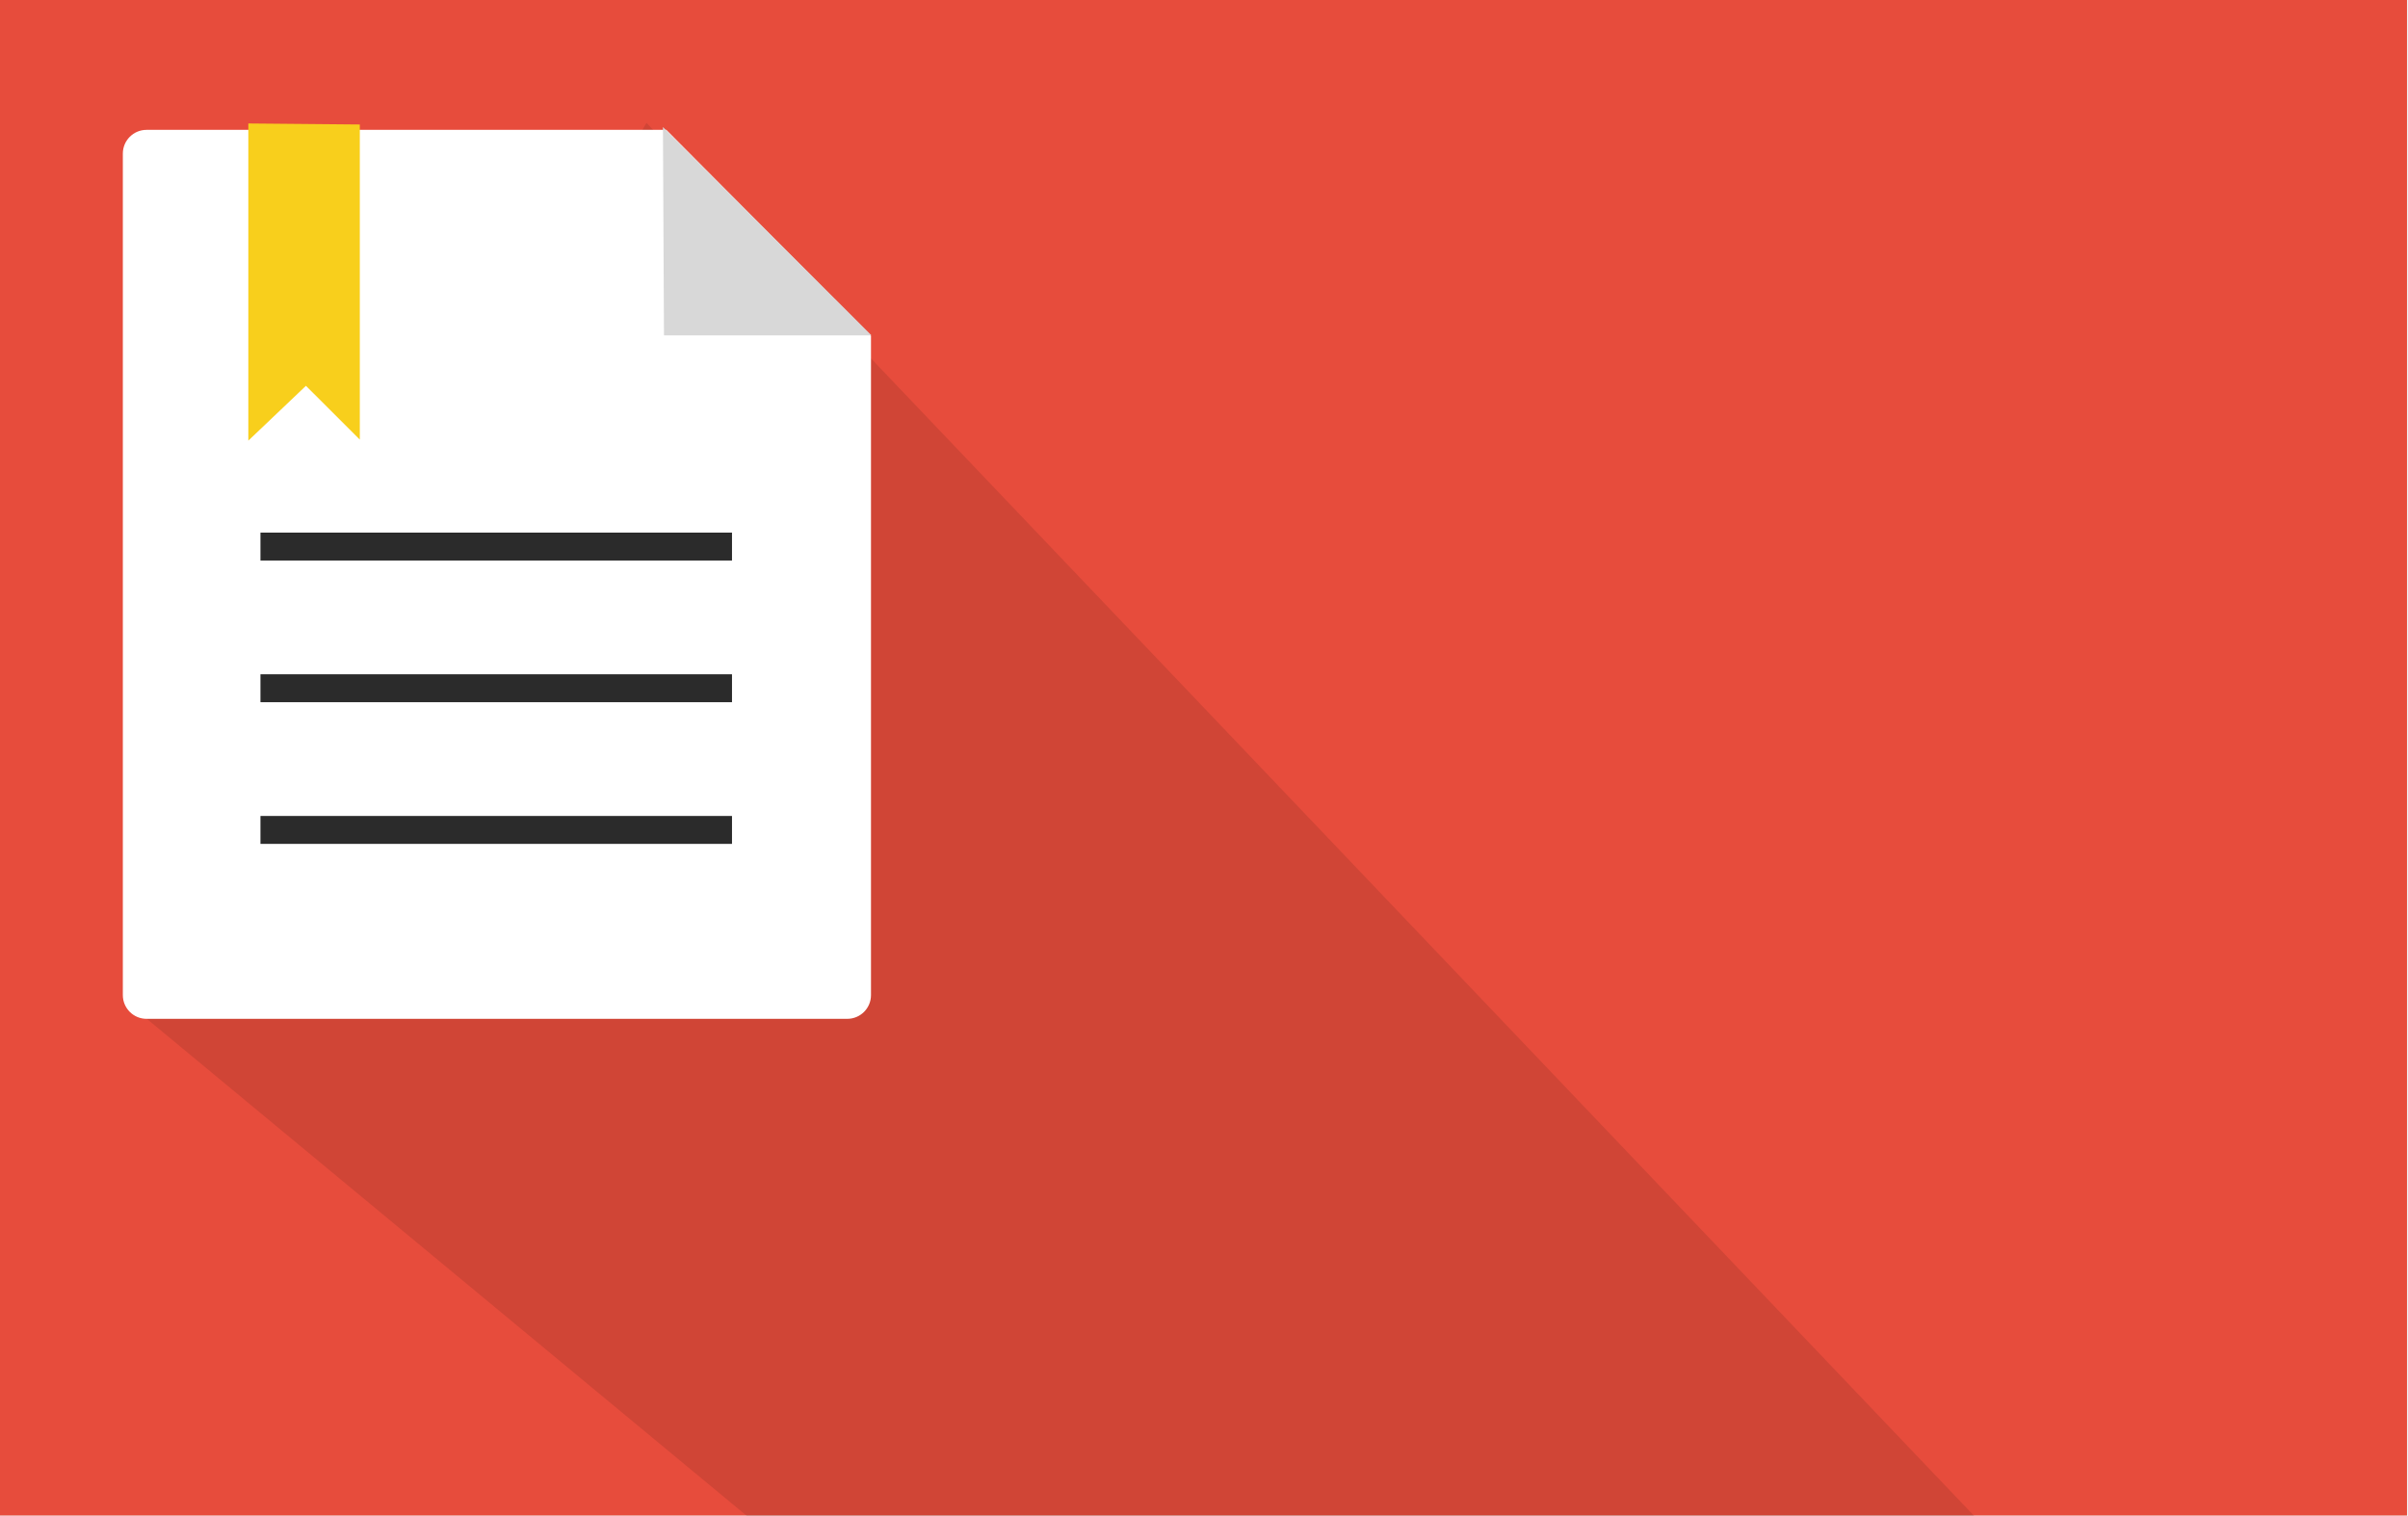
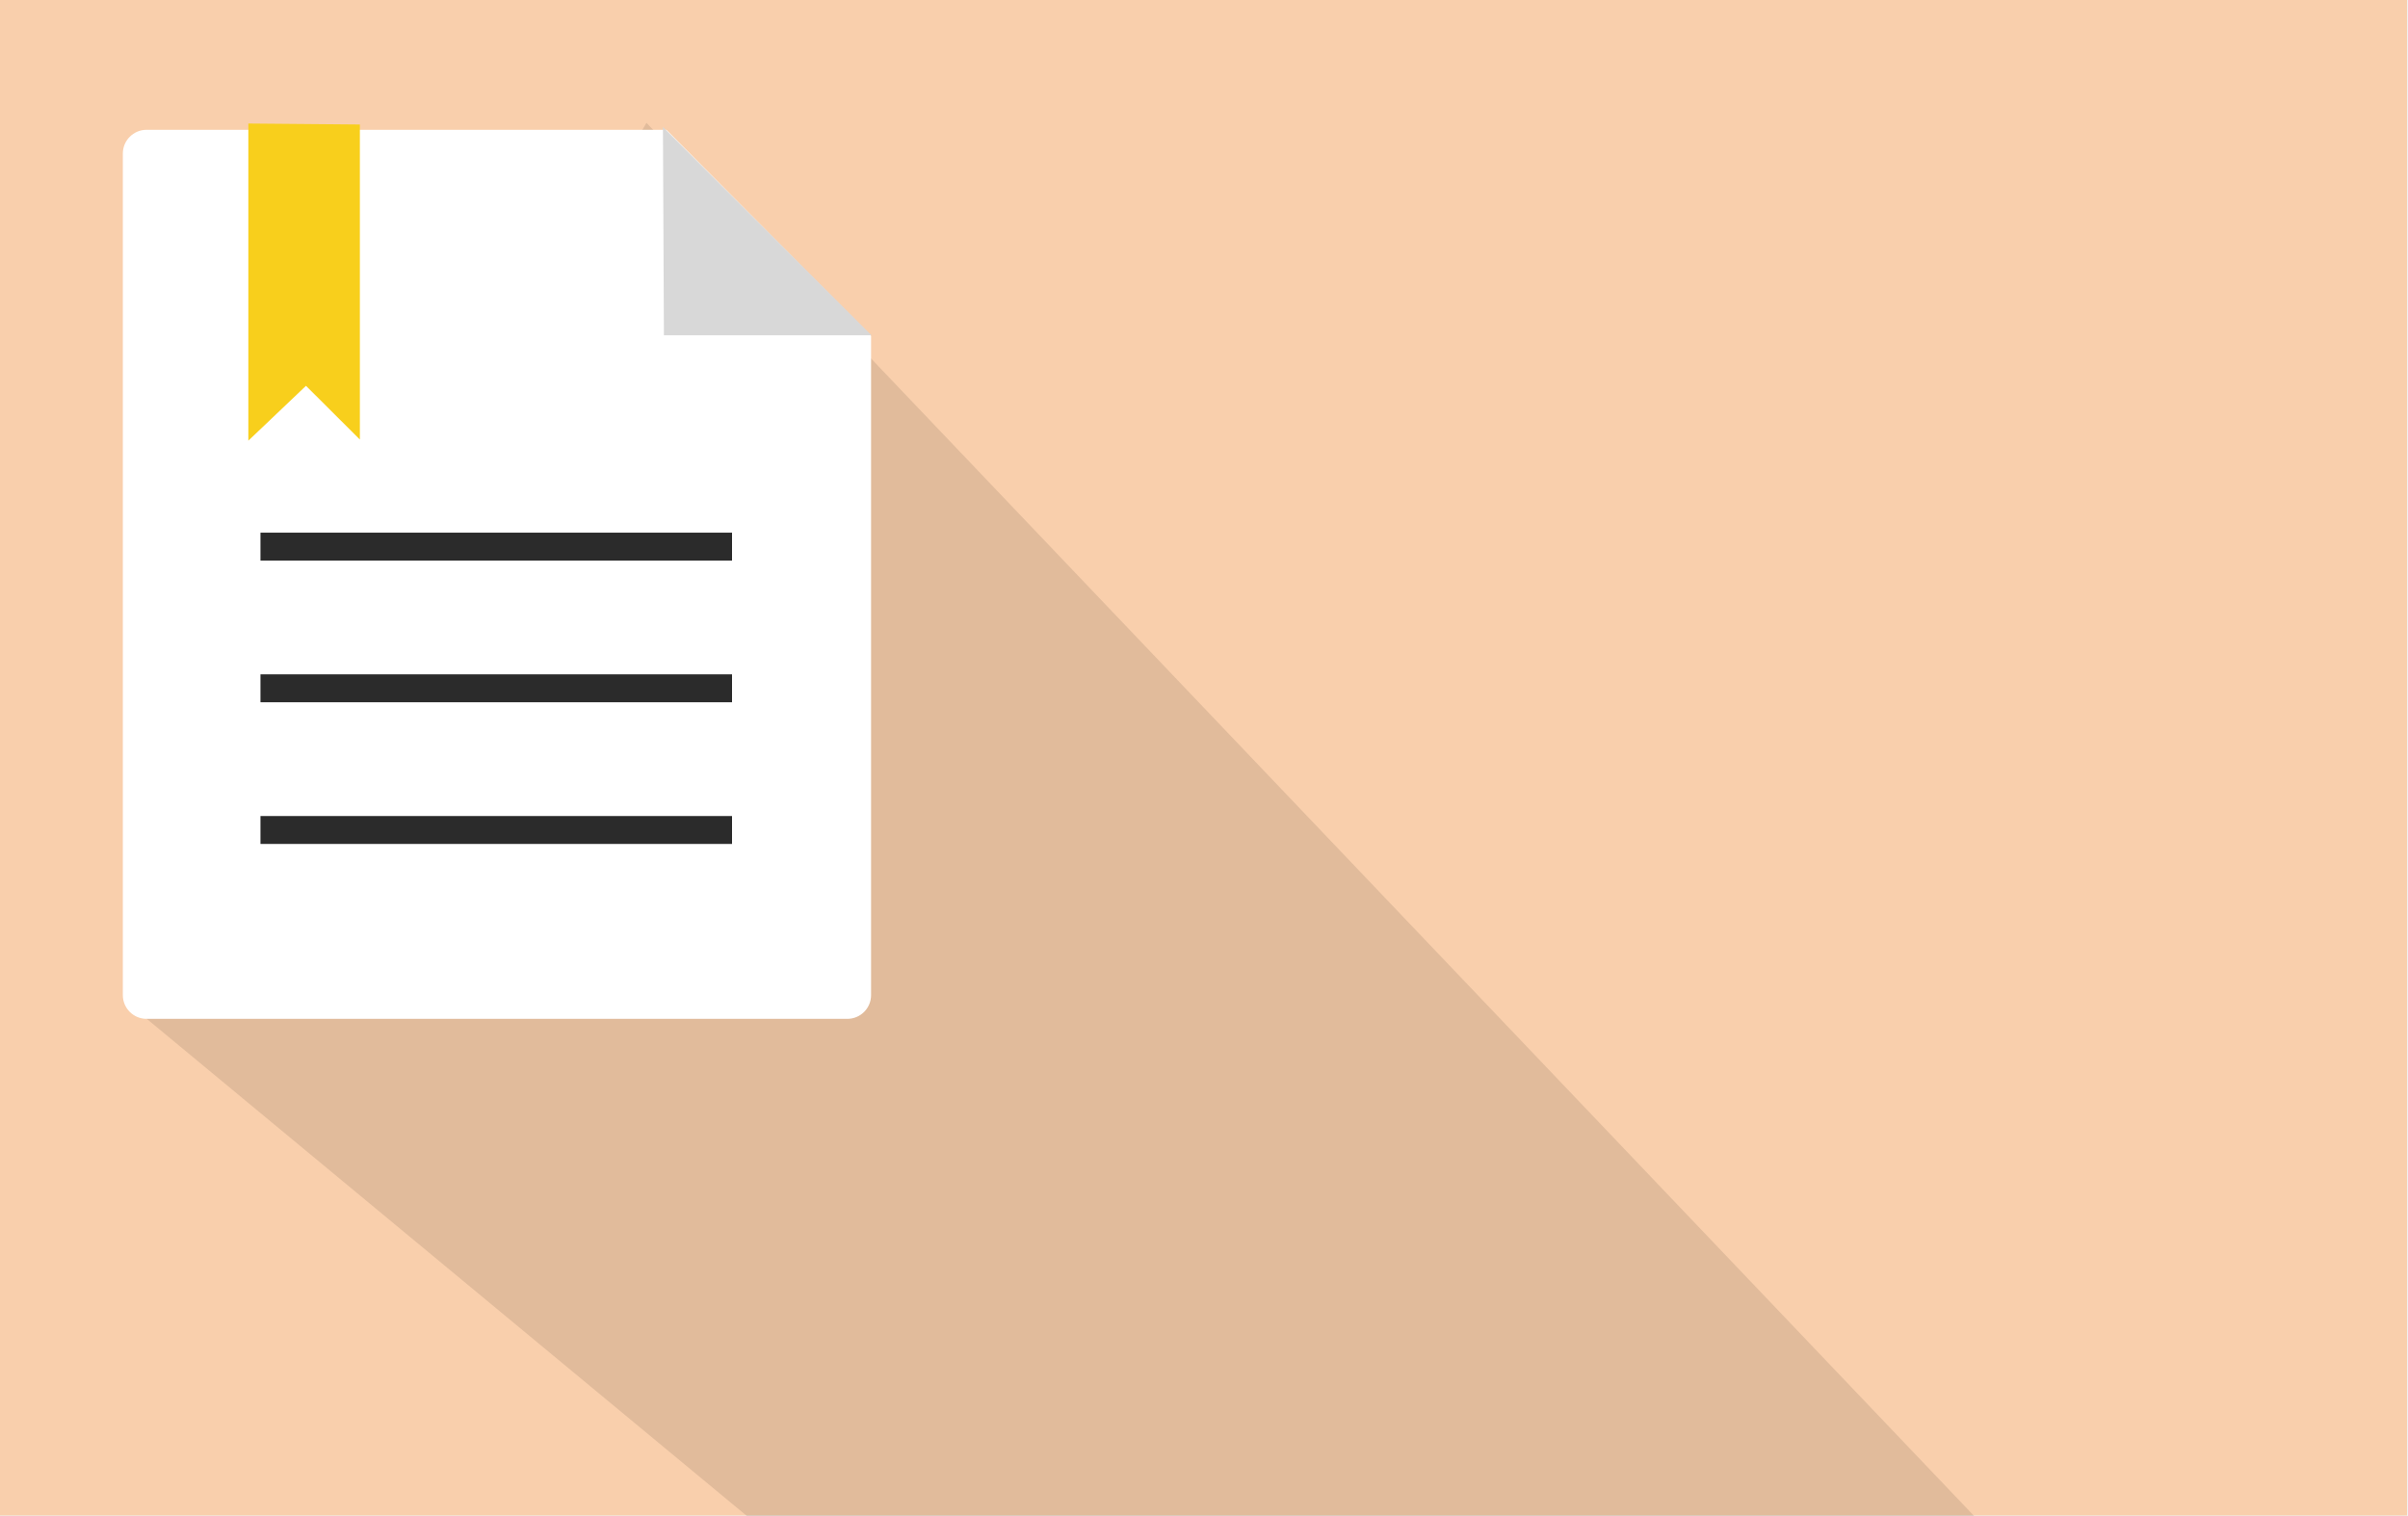
- <svg xmlns="http://www.w3.org/2000/svg" width="1725px" height="1086px" viewBox="0 0 1725 1086" version="1.1">
-   <defs />
-   <g id="Page-1" stroke="none" stroke-width="1" fill="none" fill-rule="evenodd">
+ <svg xmlns="http://www.w3.org/2000/svg" version="1.1" id="レイヤー_1" x="0px" y="0px" viewBox="0 0 1725 1086" style="enable-background:new 0 0 1725 1086;" xml:space="preserve">
+   <style type="text/css">
+ 	.st0{fill:#F9CFAC;}
+ 	.st1{opacity:0.1;enable-background:new    ;}
+ 	.st2{fill:#FFFFFF;}
+ 	.st3{fill:#F8CF1C;}
+ 	.st4{fill:none;stroke:#2B2B2B;stroke-width:20;stroke-linecap:square;}
+ 	.st5{fill:#D8D8D8;}
+ </style>
+   <g id="Page-1">
    <g id="bg-presskit">
-       <rect id="rect4173" fill="#E74C3C" x="7.10542736e-15" y="1.90070182e-13" width="1724.286" height="1085.714" />
+       <rect id="rect4173" y="0" class="st0" width="1724.3" height="1085.7" />
      <g id="icon" transform="translate(88, 88)">
-         <path d="M5.804,632.477 L581.065,1109.067 L1270.613,1109.067 L1432.056,1109.067 L375.101,0 L5.804,632.477 Z" id="shadow" fill="#000000" opacity="0.1" />
+         <path id="shadow" class="st1" d="M5.8,632.5l575.3,476.6h689.5h161.4L375.1,0L5.8,632.5z" />
        <g id="note">
-           <path d="M0,22.025 C0,12.64 7.603,5.032 16.996,5.032 C16.996,5.032 389.348,5.032 389.348,5.032 C389.348,5.032 535.946,152.608 535.946,152.608 L535.946,624.885 C535.946,634.275 528.344,641.887 518.947,641.887 L17,641.887 C7.611,641.887 0,634.277 0,624.894 L0,22.025 Z" id="Rectangle-2" fill="#FFFFFF" />
-           <path d="M89.894,0.457 L89.894,227.673 L131.165,188.396 L169.752,226.94 L169.752,1.184 L89.894,0.457 Z" id="Path-2" fill="#F8CF1C" />
-           <path d="M108.584,303.558 L426.373,303.558" id="Line" stroke="#2B2B2B" stroke-width="20" stroke-linecap="square" />
-           <path d="M108.584,405.057 L426.373,405.057" id="Line-Copy" stroke="#2B2B2B" stroke-width="20" stroke-linecap="square" />
-           <path d="M108.584,506.555 L426.373,506.555" id="Line-Copy-2" stroke="#2B2B2B" stroke-width="20" stroke-linecap="square" />
-           <path d="M386.912,3.042 L536.288,152.253 L387.639,152.253 L386.912,3.042 Z" id="Path-6" fill="#D8D8D8" />
+           <path id="Rectangle-2" class="st2" d="M0,22C0,12.6,7.6,5,17,5h372.4l146.6,147.6v472.3c0,9.4-7.6,17-17,17H17      c-9.4,0-17-7.6-17-17V22z" />
+           <path id="Path-2" class="st3" d="M89.9,0.5v227.2l41.3-39.3l38.6,38.5V1.2L89.9,0.5z" />
+           <path id="Line" class="st4" d="M108.6,303.6h317.8" />
+           <path id="Line-Copy" class="st4" d="M108.6,405.1h317.8" />
+           <path id="Line-Copy-2" class="st4" d="M108.6,506.6h317.8" />
+           <path id="Path-6" class="st5" d="M386.9,3l149.4,149.2H387.6L386.9,3z" />
        </g>
      </g>
    </g>
  </g>
</svg>
